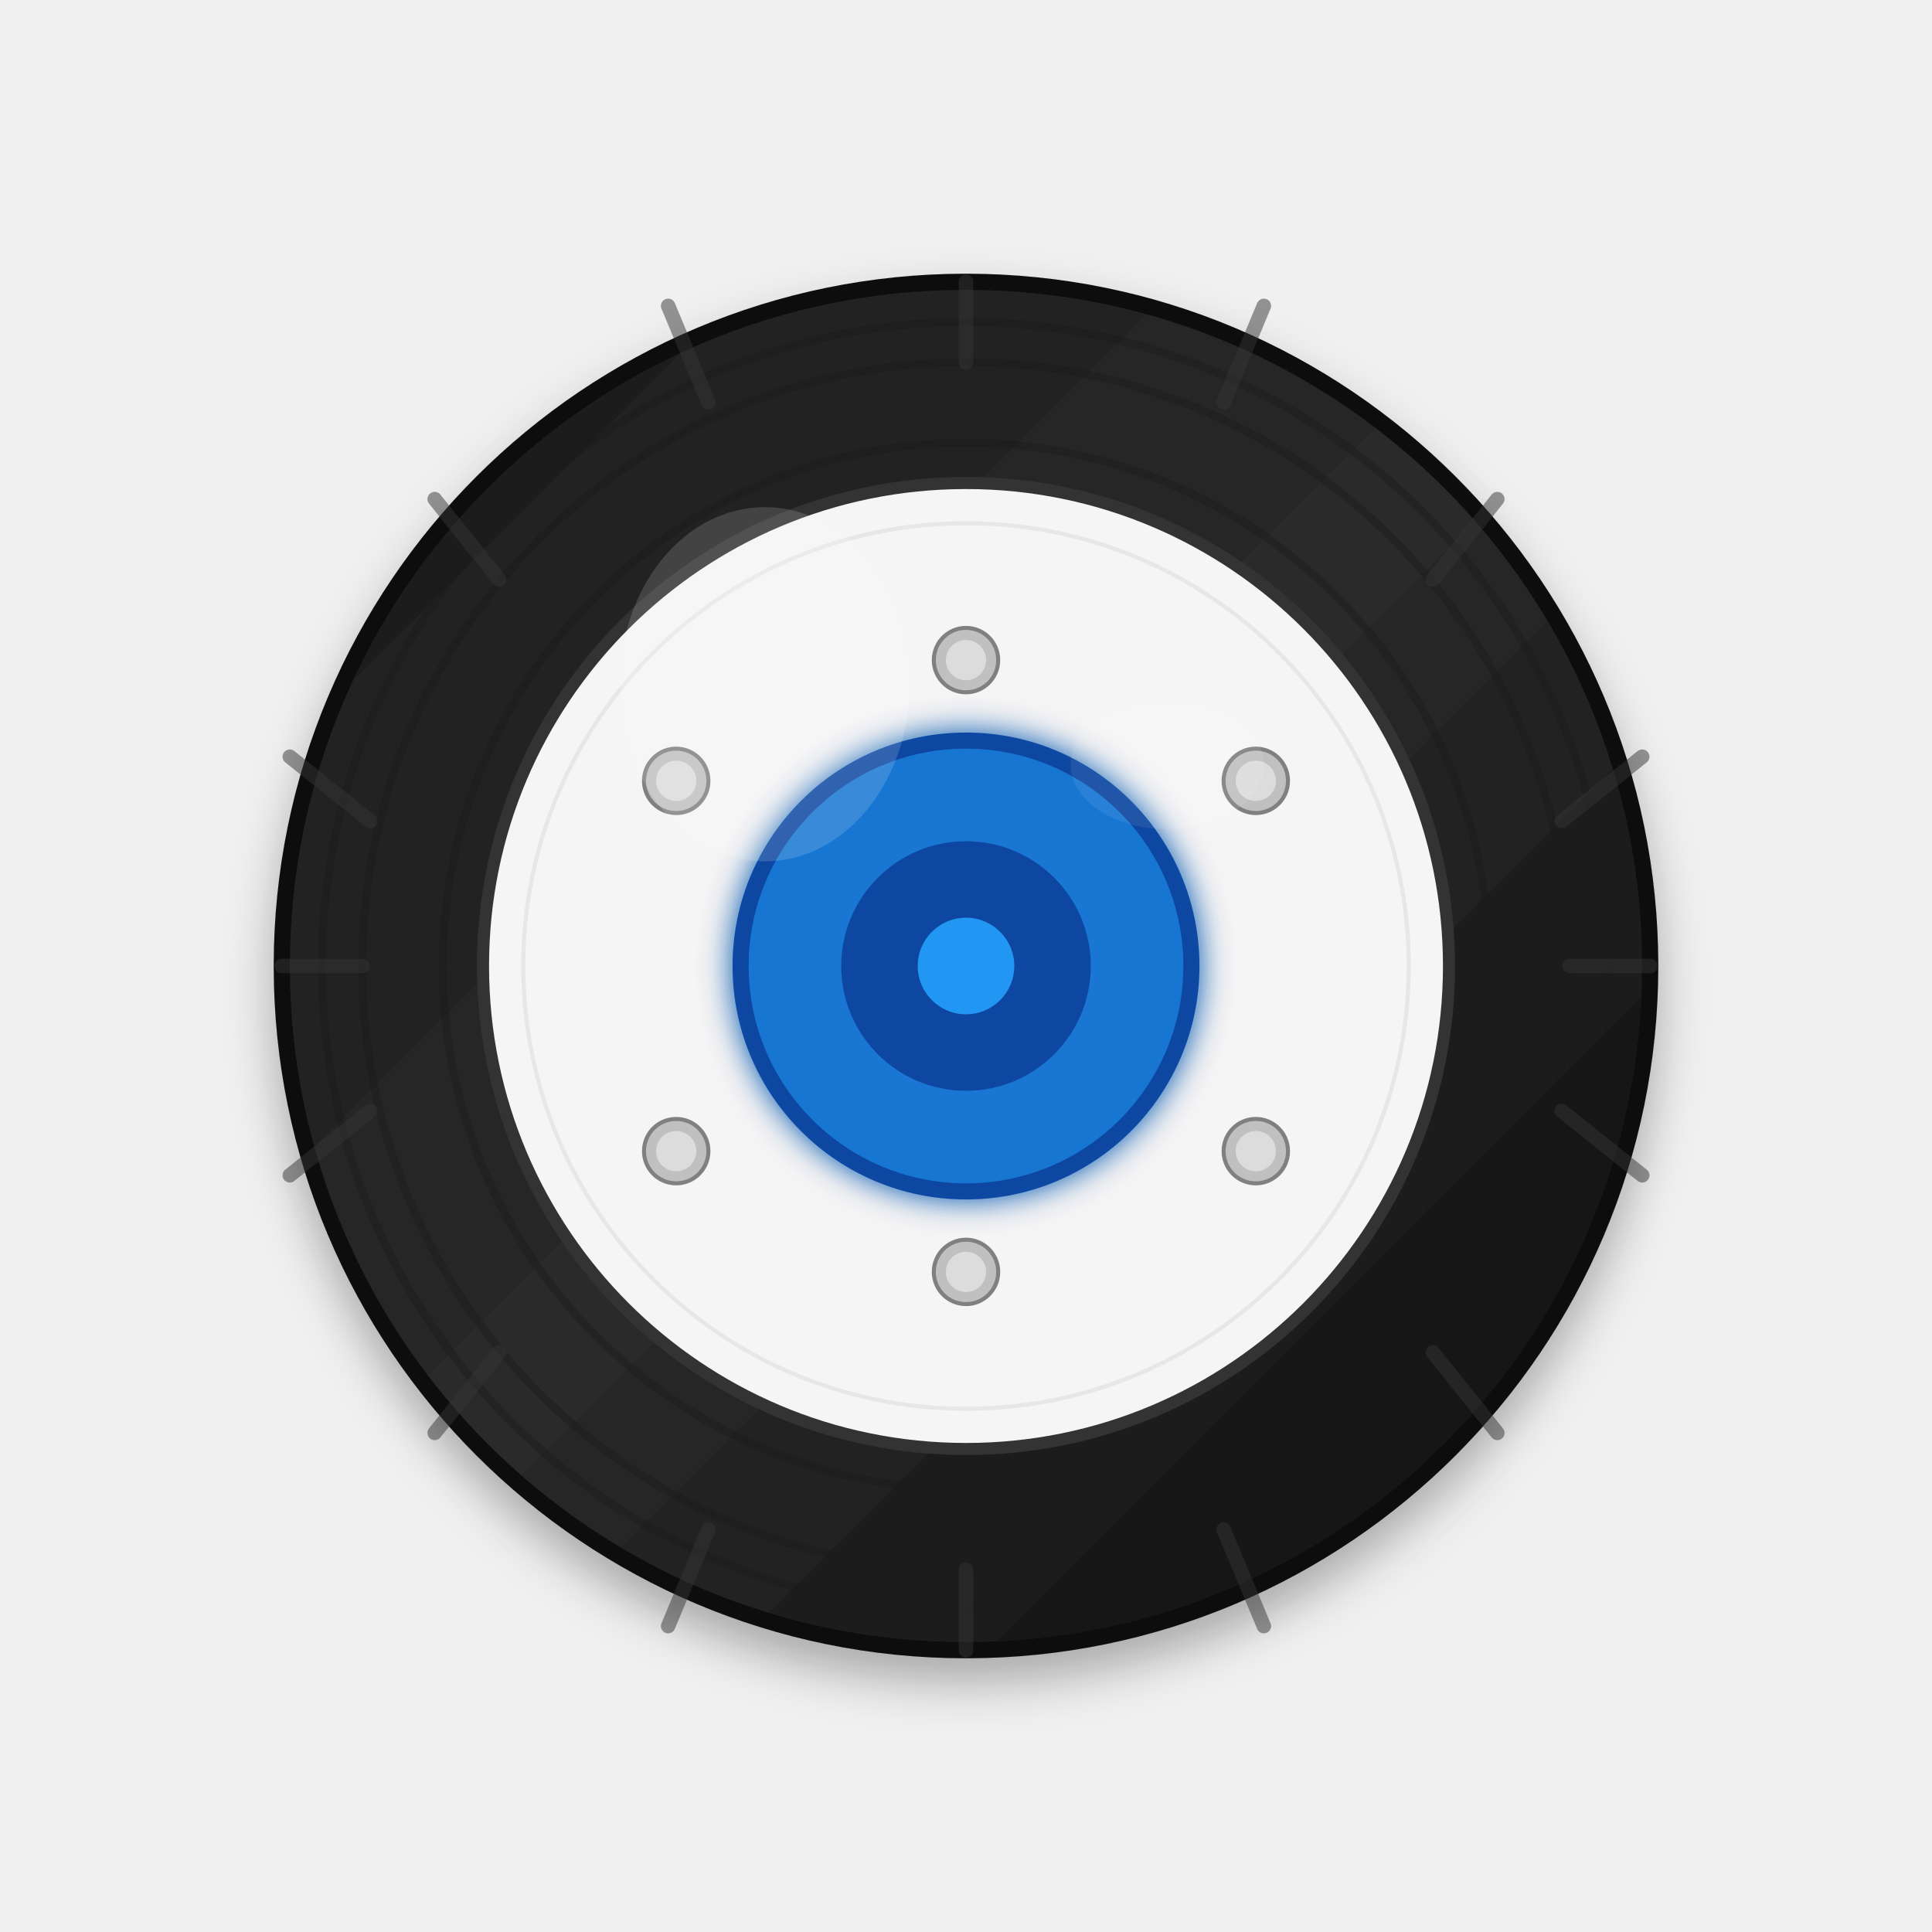
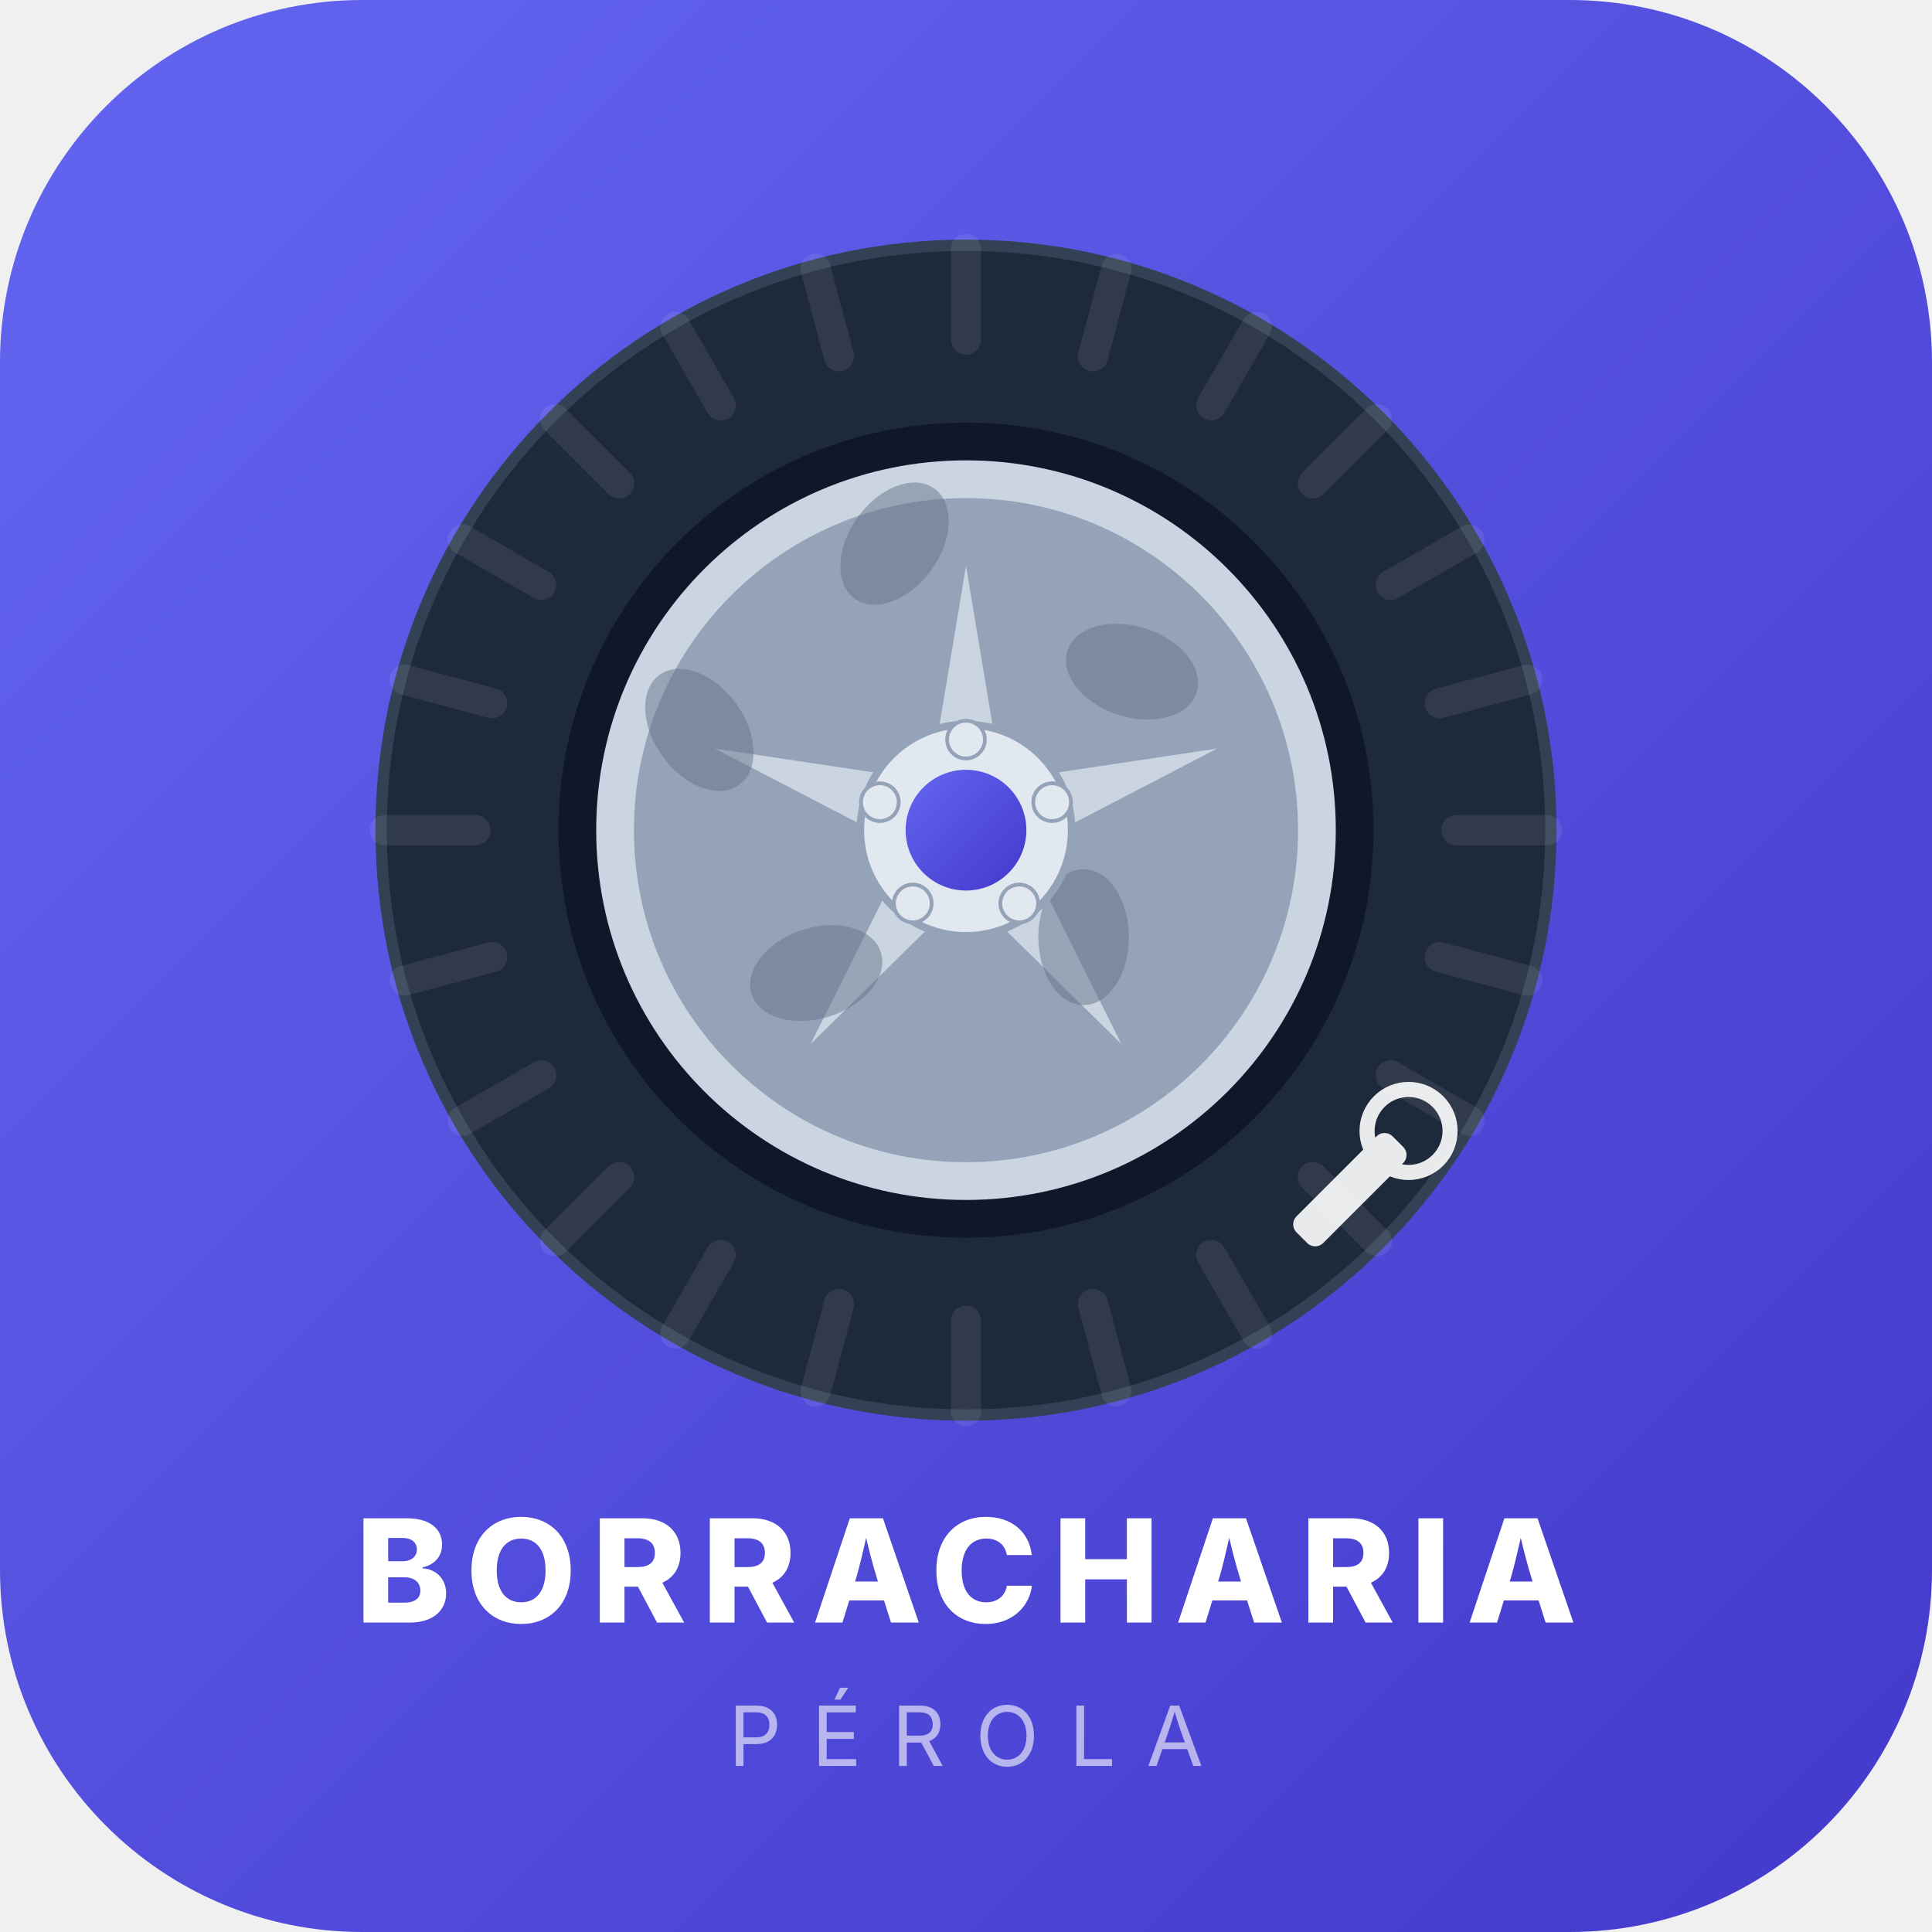
- <svg xmlns="http://www.w3.org/2000/svg" viewBox="0 0 240 240" fill="none">
+ <svg xmlns="http://www.w3.org/2000/svg" viewBox="0 0 512 512" fill="none">
  <defs>
-     <linearGradient id="tireGradient" x1="0%" y1="0%" x2="100%" y2="100%">
-       <stop offset="0%" style="stop-color:#1a1a1a;stop-opacity:1" />
-       <stop offset="50%" style="stop-color:#2a2a2a;stop-opacity:1" />
-       <stop offset="100%" style="stop-color:#0a0a0a;stop-opacity:1" />
+     <linearGradient id="bg" x1="0%" y1="0%" x2="100%" y2="100%">
+       <stop offset="0%" style="stop-color:#6366f1" />
+       <stop offset="100%" style="stop-color:#4338ca" />
    </linearGradient>
-     <radialGradient id="hubGlow" cx="50%" cy="50%" r="50%">
-       <stop offset="0%" style="stop-color:#2196F3;stop-opacity:0.8" />
-       <stop offset="70%" style="stop-color:#1976d2;stop-opacity:0.6" />
-       <stop offset="100%" style="stop-color:#1565c0;stop-opacity:0" />
-     </radialGradient>
-     <filter id="glow">
-       <feGaussianBlur stdDeviation="2" result="coloredBlur" />
-       <feMerge>
-         <feMergeNode in="coloredBlur" />
-         <feMergeNode in="SourceGraphic" />
-       </feMerge>
-     </filter>
-     <filter id="deepShadow">
-       <feDropShadow dx="0" dy="3" stdDeviation="3" flood-opacity="0.3" />
-     </filter>
  </defs>
-   <circle cx="120" cy="120" r="85" fill="url(#tireGradient)" stroke="#0a0a0a" stroke-width="2" filter="url(#deepShadow)" />
-   <g stroke="#1a1a1a" stroke-width="1" opacity="0.4">
-     <circle cx="120" cy="120" r="80" />
-     <circle cx="120" cy="120" r="75" />
-     <circle cx="120" cy="120" r="65" />
+   <rect width="512" height="512" rx="96" fill="url(#bg)" />
+   <circle cx="256" cy="220" r="155" fill="#1e293b" />
+   <circle cx="256" cy="220" r="155" fill="none" stroke="#334155" stroke-width="3" />
+   <g stroke="rgba(255,255,255,0.08)" stroke-width="8" stroke-linecap="round">
+     <line x1="256" y1="66" x2="256" y2="90" transform="rotate(0,256,220)" />
+     <line x1="256" y1="66" x2="256" y2="90" transform="rotate(15,256,220)" />
+     <line x1="256" y1="66" x2="256" y2="90" transform="rotate(30,256,220)" />
+     <line x1="256" y1="66" x2="256" y2="90" transform="rotate(45,256,220)" />
+     <line x1="256" y1="66" x2="256" y2="90" transform="rotate(60,256,220)" />
+     <line x1="256" y1="66" x2="256" y2="90" transform="rotate(75,256,220)" />
+     <line x1="256" y1="66" x2="256" y2="90" transform="rotate(90,256,220)" />
+     <line x1="256" y1="66" x2="256" y2="90" transform="rotate(105,256,220)" />
+     <line x1="256" y1="66" x2="256" y2="90" transform="rotate(120,256,220)" />
+     <line x1="256" y1="66" x2="256" y2="90" transform="rotate(135,256,220)" />
+     <line x1="256" y1="66" x2="256" y2="90" transform="rotate(150,256,220)" />
+     <line x1="256" y1="66" x2="256" y2="90" transform="rotate(165,256,220)" />
+     <line x1="256" y1="66" x2="256" y2="90" transform="rotate(180,256,220)" />
+     <line x1="256" y1="66" x2="256" y2="90" transform="rotate(195,256,220)" />
+     <line x1="256" y1="66" x2="256" y2="90" transform="rotate(210,256,220)" />
+     <line x1="256" y1="66" x2="256" y2="90" transform="rotate(225,256,220)" />
+     <line x1="256" y1="66" x2="256" y2="90" transform="rotate(240,256,220)" />
+     <line x1="256" y1="66" x2="256" y2="90" transform="rotate(255,256,220)" />
+     <line x1="256" y1="66" x2="256" y2="90" transform="rotate(270,256,220)" />
+     <line x1="256" y1="66" x2="256" y2="90" transform="rotate(285,256,220)" />
+     <line x1="256" y1="66" x2="256" y2="90" transform="rotate(300,256,220)" />
+     <line x1="256" y1="66" x2="256" y2="90" transform="rotate(315,256,220)" />
+     <line x1="256" y1="66" x2="256" y2="90" transform="rotate(330,256,220)" />
+     <line x1="256" y1="66" x2="256" y2="90" transform="rotate(345,256,220)" />
  </g>
-   <circle cx="120" cy="120" r="60" fill="#f5f5f5" stroke="#333" stroke-width="1.5" />
-   <circle cx="120" cy="120" r="55" fill="none" stroke="#ddd" stroke-width="0.5" opacity="0.6" />
-   <circle cx="120" cy="120" r="28" fill="#1976d2" stroke="#0d47a1" stroke-width="2" filter="url(#glow)" />
-   <circle cx="120" cy="120" r="30" fill="none" stroke="url(#hubGlow)" stroke-width="3" opacity="0.6" />
-   <circle cx="120" cy="120" r="16" fill="#0d47a1" stroke="#1976d2" stroke-width="1" />
-   <circle cx="120" cy="120" r="6" fill="#2196F3" />
-   <g stroke="#333" stroke-width="1.8" stroke-linecap="round" opacity="0.5">
-     <line x1="120" y1="35" x2="120" y2="45" />
-     <line x1="157" y1="38" x2="152" y2="50" />
-     <line x1="186" y1="62" x2="178" y2="72" />
-     <line x1="204" y1="94" x2="194" y2="102" />
-     <line x1="205" y1="120" x2="195" y2="120" />
-     <line x1="204" y1="146" x2="194" y2="138" />
-     <line x1="186" y1="178" x2="178" y2="168" />
-     <line x1="157" y1="202" x2="152" y2="190" />
-     <line x1="120" y1="205" x2="120" y2="195" />
-     <line x1="83" y1="202" x2="88" y2="190" />
-     <line x1="54" y1="178" x2="62" y2="168" />
-     <line x1="36" y1="146" x2="46" y2="138" />
-     <line x1="35" y1="120" x2="45" y2="120" />
-     <line x1="36" y1="94" x2="46" y2="102" />
-     <line x1="54" y1="62" x2="62" y2="72" />
-     <line x1="83" y1="38" x2="88" y2="50" />
+   <circle cx="256" cy="220" r="108" fill="#0f172a" />
+   <circle cx="256" cy="220" r="98" fill="#cbd5e1" />
+   <circle cx="256" cy="220" r="88" fill="#94a3b8" />
+   <g fill="#cbd5e1">
+     <path d="M256,150 L248,198 Q256,206 264,198 Z" />
+     <path d="M256,150 L248,198 Q256,206 264,198 Z" transform="rotate(72,256,220)" />
+     <path d="M256,150 L248,198 Q256,206 264,198 Z" transform="rotate(144,256,220)" />
+     <path d="M256,150 L248,198 Q256,206 264,198 Z" transform="rotate(216,256,220)" />
+     <path d="M256,150 L248,198 Q256,206 264,198 Z" transform="rotate(288,256,220)" />
  </g>
-   <g>
-     <circle cx="120" cy="82" r="4" fill="#c0c0c0" stroke="#808080" stroke-width="0.5" />
-     <circle cx="120" cy="82" r="2.5" fill="#e8e8e8" opacity="0.7" />
-     <circle cx="156" cy="97" r="4" fill="#c0c0c0" stroke="#808080" stroke-width="0.5" />
-     <circle cx="156" cy="97" r="2.5" fill="#e8e8e8" opacity="0.7" />
-     <circle cx="156" cy="143" r="4" fill="#c0c0c0" stroke="#808080" stroke-width="0.5" />
-     <circle cx="156" cy="143" r="2.5" fill="#e8e8e8" opacity="0.7" />
-     <circle cx="120" cy="158" r="4" fill="#c0c0c0" stroke="#808080" stroke-width="0.5" />
-     <circle cx="120" cy="158" r="2.5" fill="#e8e8e8" opacity="0.7" />
-     <circle cx="84" cy="143" r="4" fill="#c0c0c0" stroke="#808080" stroke-width="0.5" />
-     <circle cx="84" cy="143" r="2.5" fill="#e8e8e8" opacity="0.7" />
-     <circle cx="84" cy="97" r="4" fill="#c0c0c0" stroke="#808080" stroke-width="0.5" />
-     <circle cx="84" cy="97" r="2.5" fill="#e8e8e8" opacity="0.7" />
+   <g fill="#64748b" opacity="0.5">
+     <ellipse cx="300" cy="178" rx="18" ry="12" transform="rotate(18,300,178)" />
+     <ellipse cx="300" cy="178" rx="18" ry="12" transform="rotate(18,300,178) rotate(72,256,220)" />
+     <ellipse cx="300" cy="178" rx="18" ry="12" transform="rotate(18,300,178) rotate(144,256,220)" />
+     <ellipse cx="300" cy="178" rx="18" ry="12" transform="rotate(18,300,178) rotate(216,256,220)" />
+     <ellipse cx="300" cy="178" rx="18" ry="12" transform="rotate(18,300,178) rotate(288,256,220)" />
  </g>
-   <ellipse cx="95" cy="85" rx="18" ry="22" fill="#ffffff" opacity="0.15" />
-   <ellipse cx="145" cy="95" rx="12" ry="8" fill="#ffffff" opacity="0.08" />
+   <circle cx="256" cy="220" r="28" fill="#e2e8f0" stroke="#94a3b8" stroke-width="2" />
+   <circle cx="256" cy="220" r="16" fill="url(#bg)" />
+   <g fill="#e2e8f0" stroke="#94a3b8" stroke-width="1">
+     <circle cx="256" cy="196" r="5" />
+     <circle cx="256" cy="196" r="5" transform="rotate(72,256,220)" />
+     <circle cx="256" cy="196" r="5" transform="rotate(144,256,220)" />
+     <circle cx="256" cy="196" r="5" transform="rotate(216,256,220)" />
+     <circle cx="256" cy="196" r="5" transform="rotate(288,256,220)" />
+   </g>
+   <g transform="translate(345,328) rotate(-45)" opacity="0.9">
+     <rect x="0" y="-5" width="36" height="10" rx="3" fill="white" />
+     <circle cx="40" cy="0" r="11" fill="none" stroke="white" stroke-width="4" />
+   </g>
+   <text x="256" y="430" text-anchor="middle" font-family="Inter,Arial,Helvetica,sans-serif" font-weight="800" font-size="38" fill="white" letter-spacing="4">BORRACHARIA</text>
+   <text x="256" y="468" text-anchor="middle" font-family="Inter,Arial,Helvetica,sans-serif" font-weight="400" font-size="22" fill="rgba(255,255,255,0.6)" letter-spacing="8">PÉROLA</text>
</svg>
